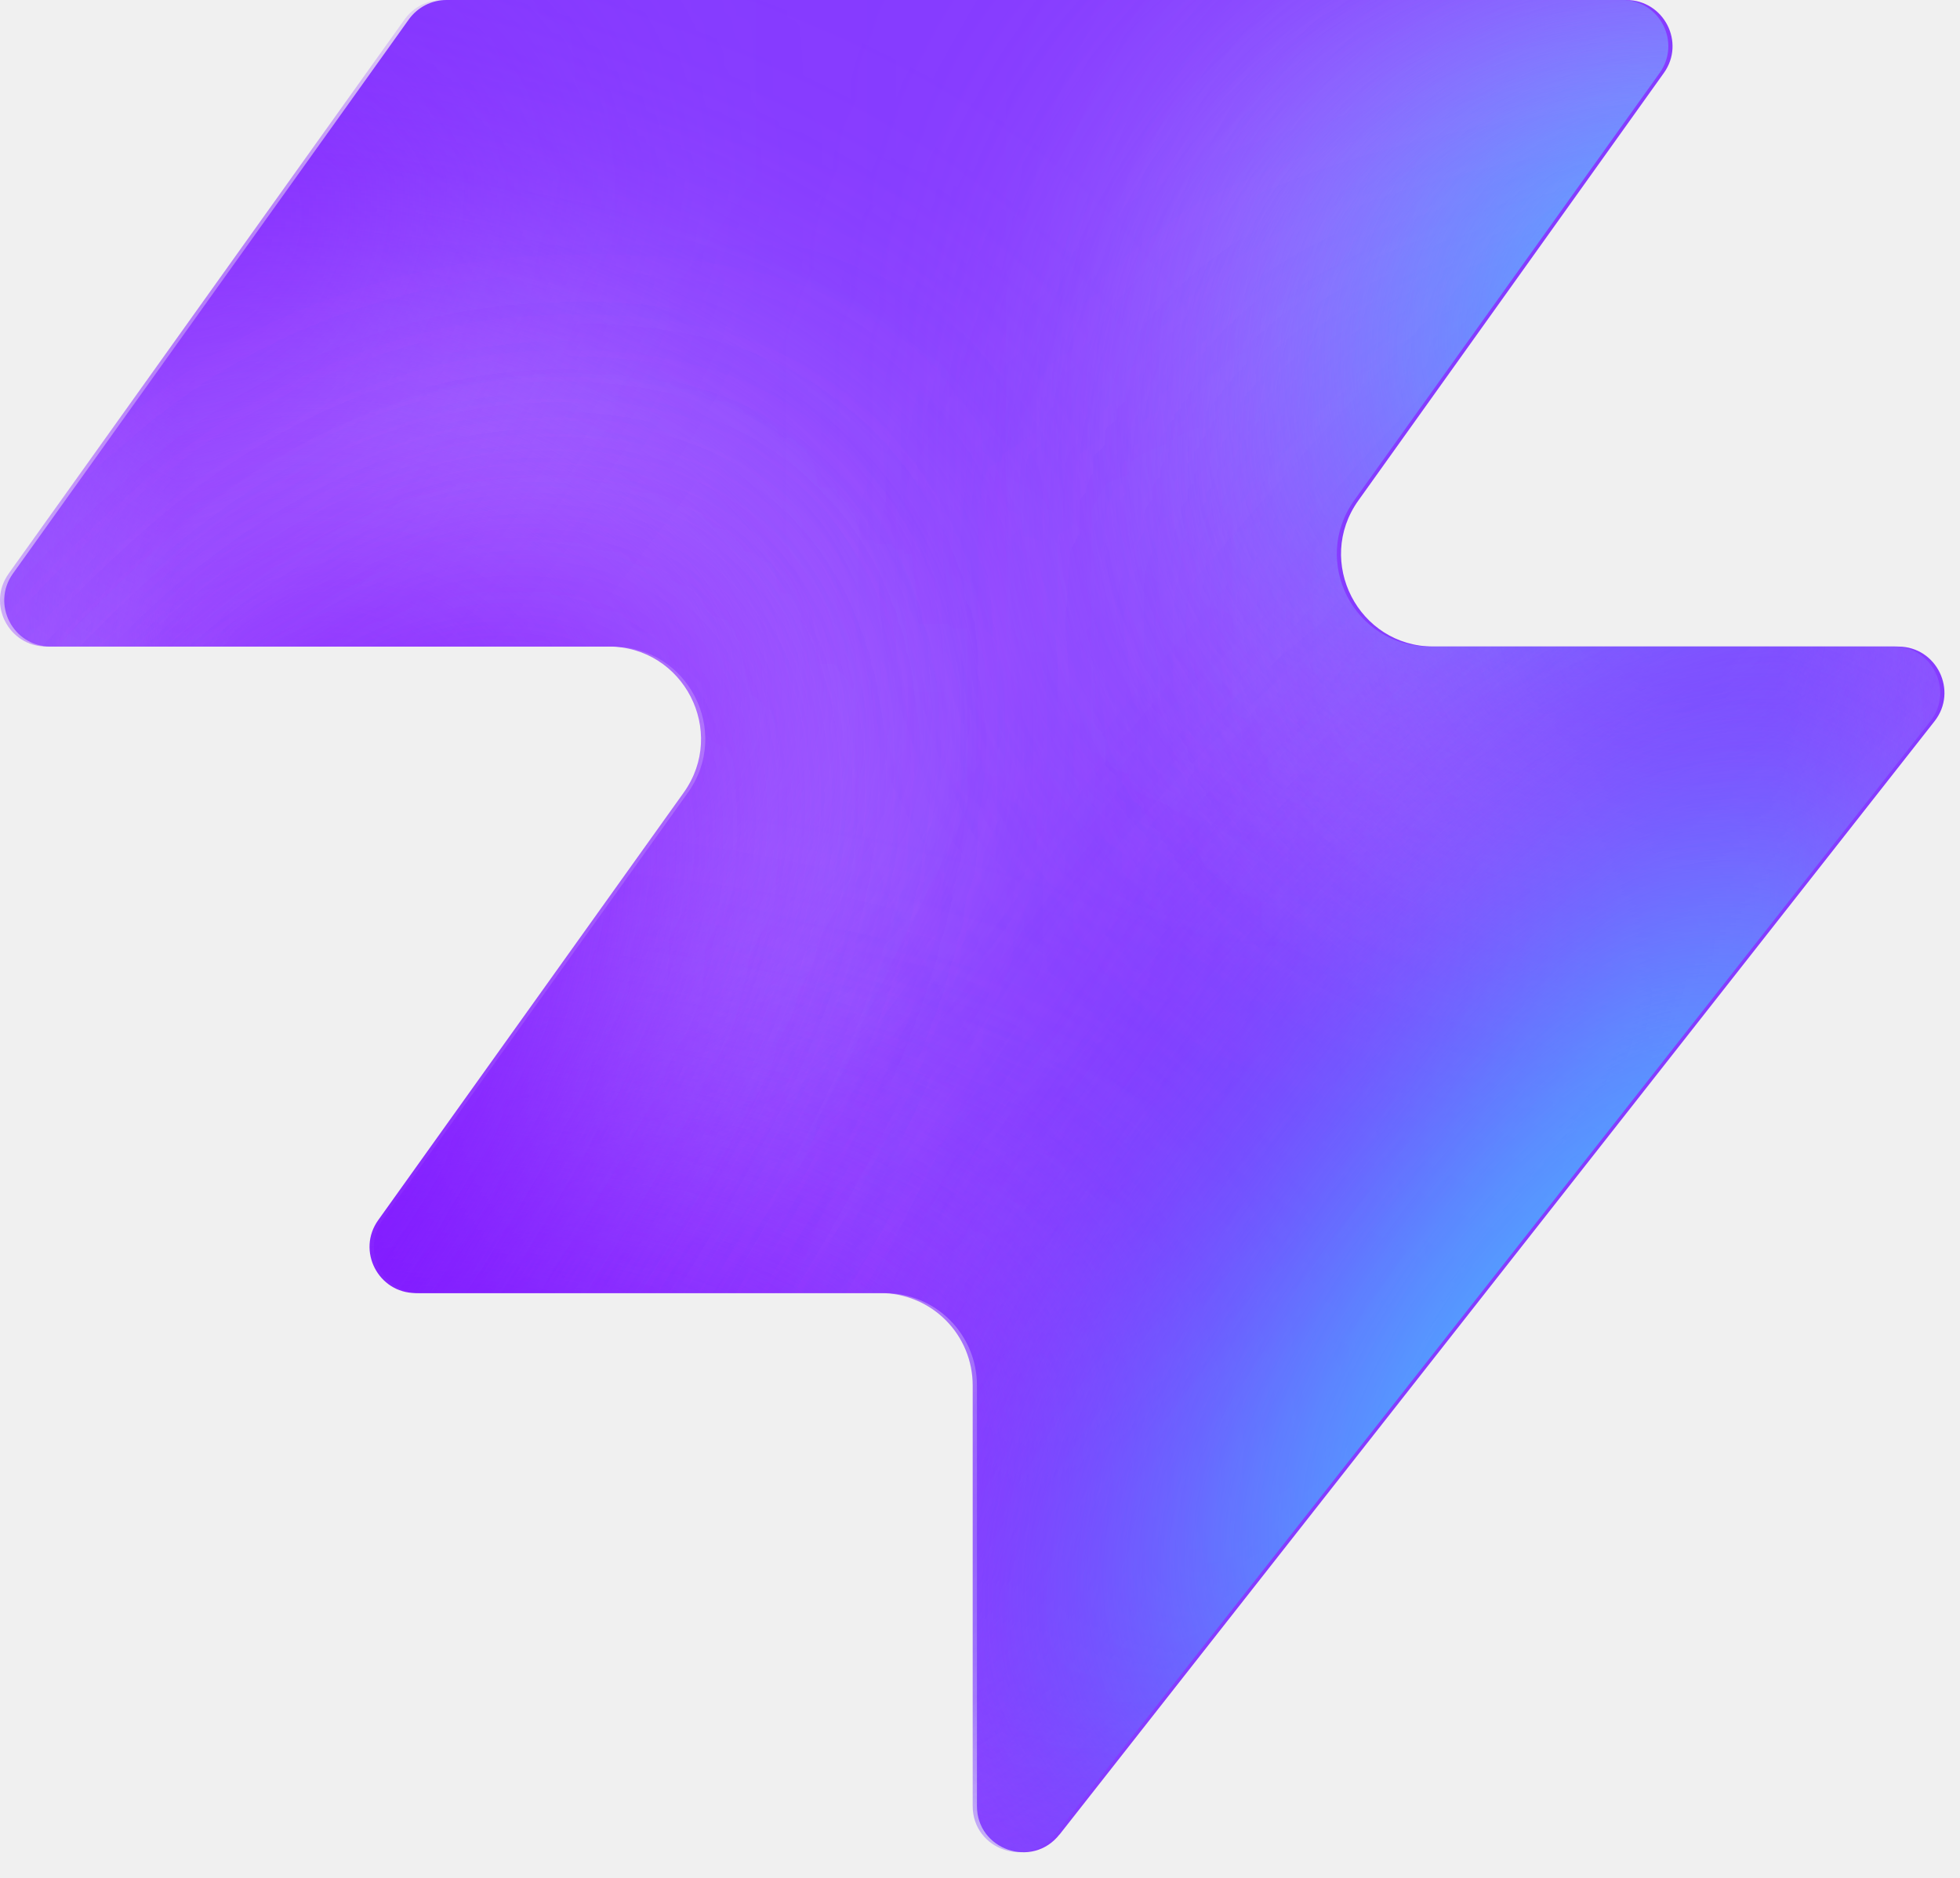
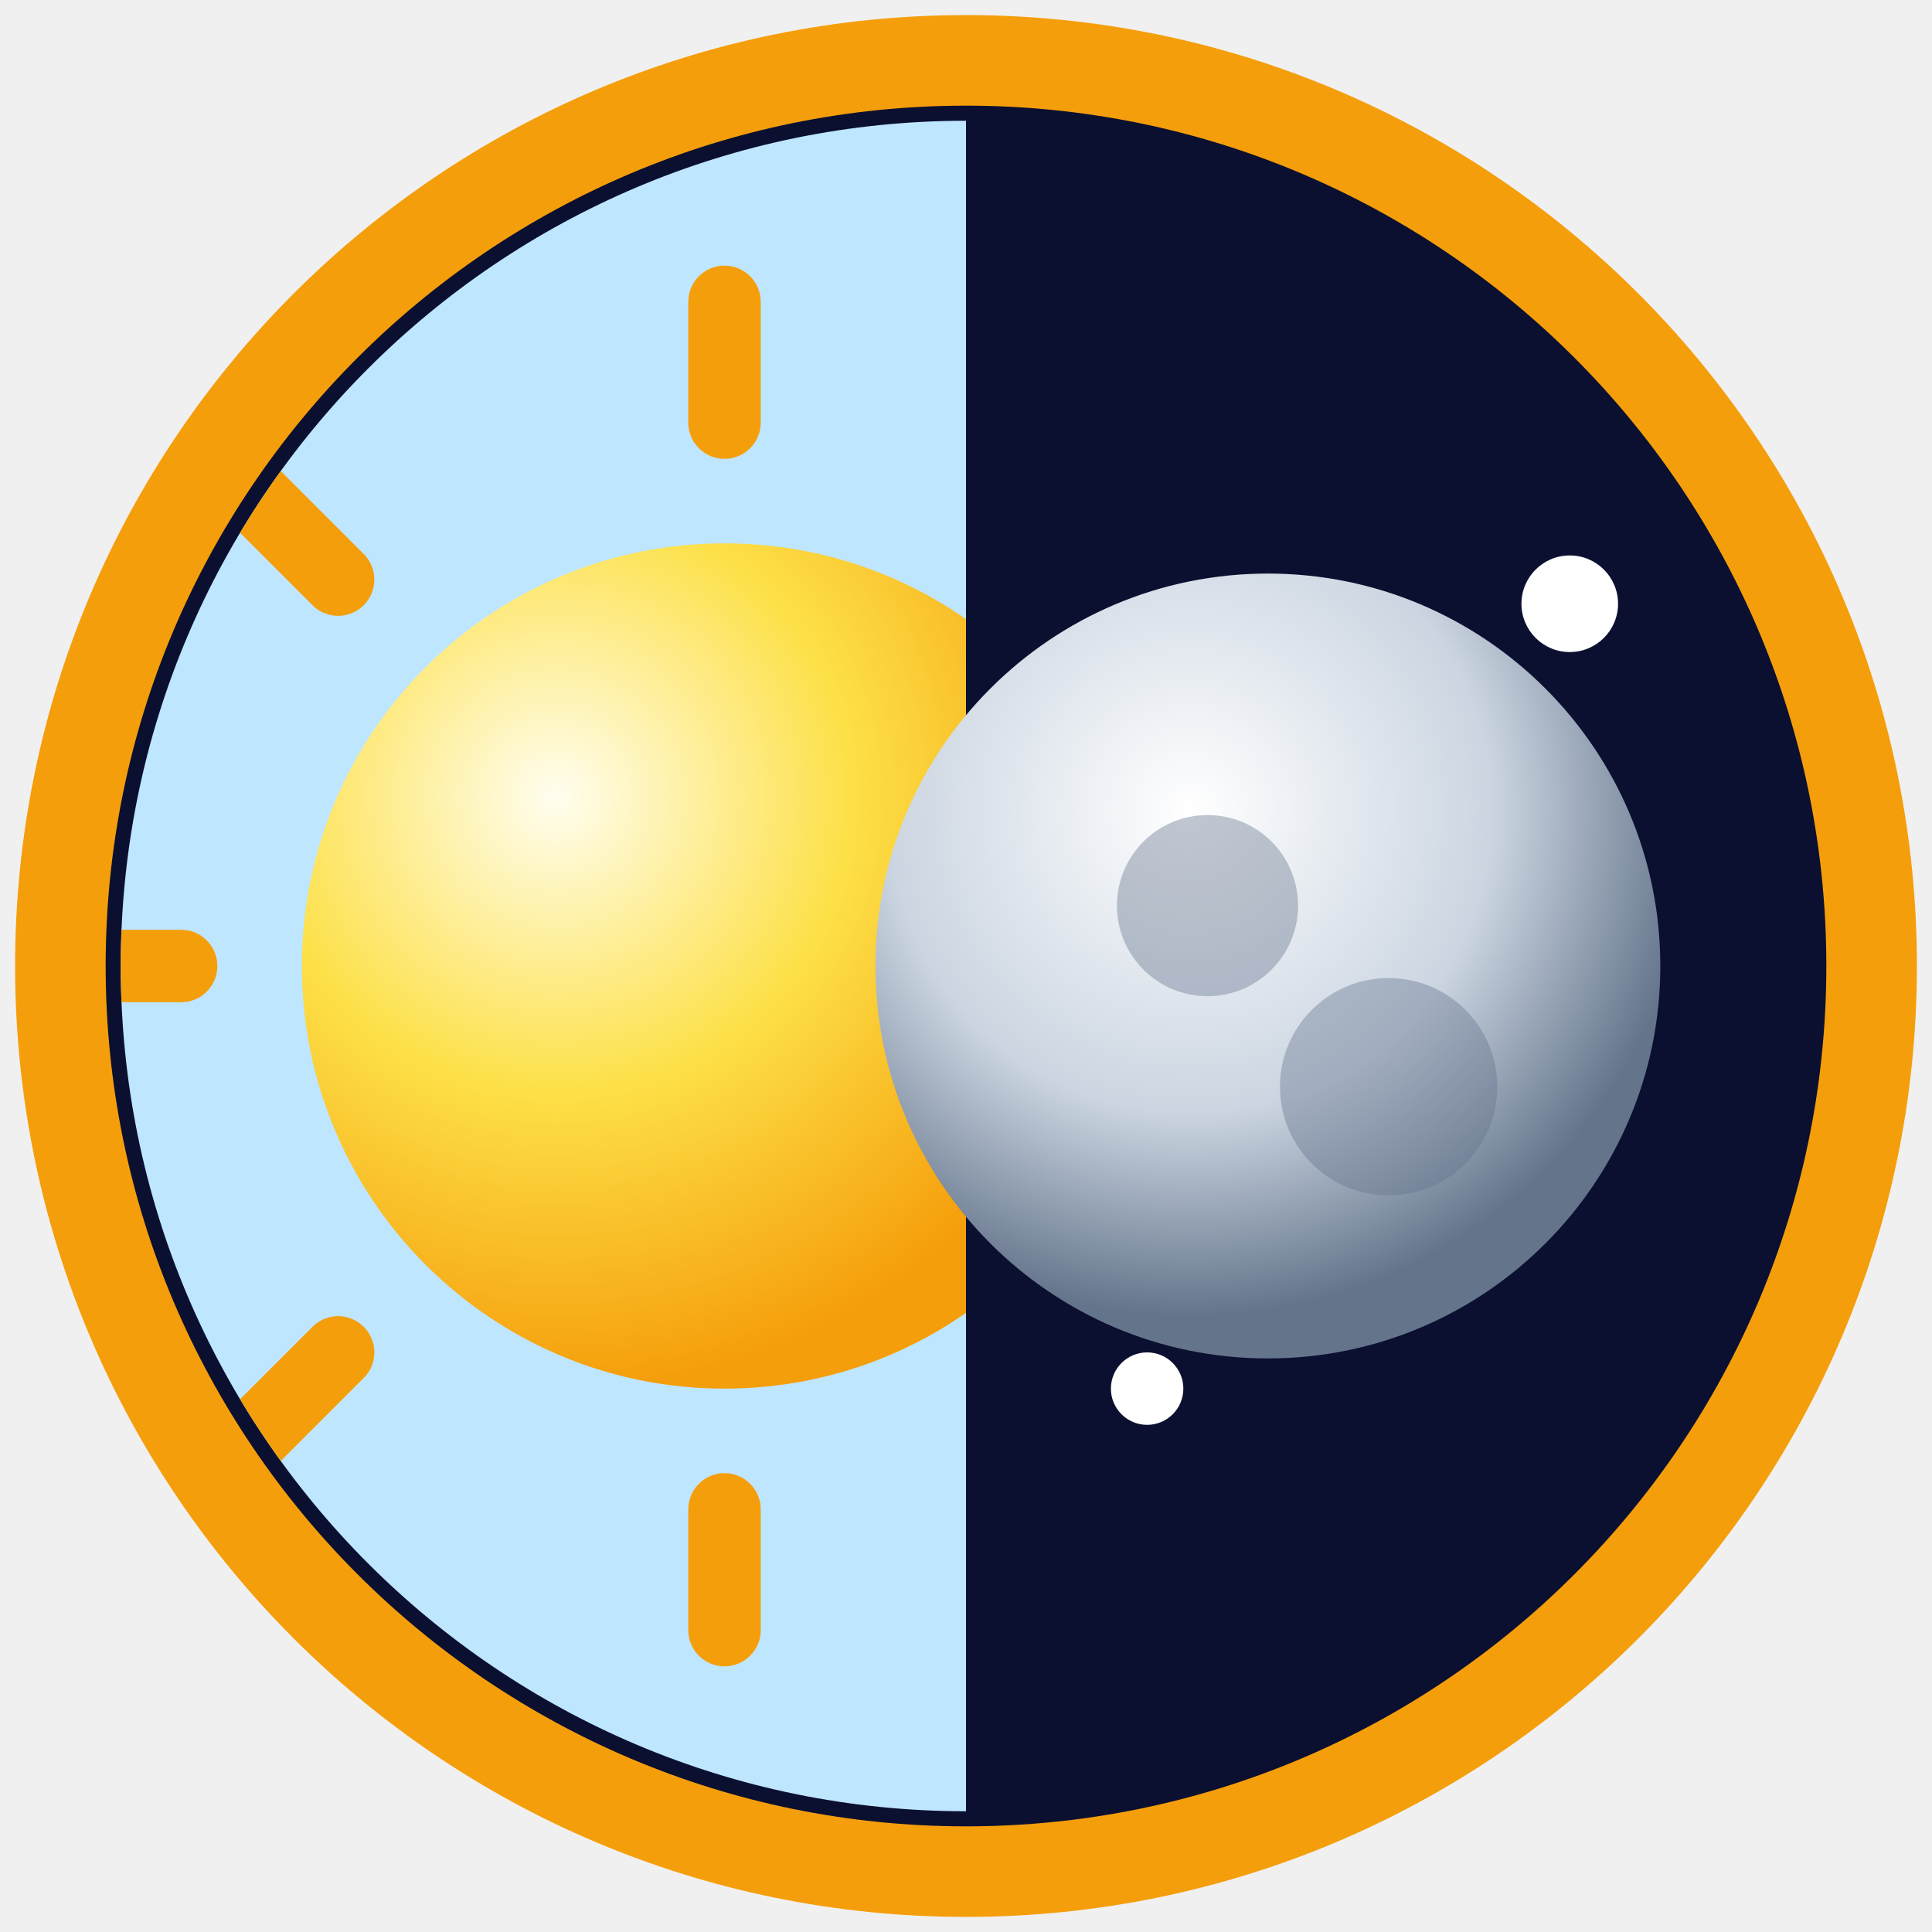
- <svg xmlns="http://www.w3.org/2000/svg" width="48" height="46" fill="none" viewBox="0 0 48 46">
-   <path fill="#863bff" d="M25.946 44.938c-.664.845-2.021.375-2.021-.698V33.937a2.26 2.26 0 0 0-2.262-2.262H10.287c-.92 0-1.456-1.04-.92-1.788l7.48-10.471c1.07-1.497 0-3.578-1.842-3.578H1.237c-.92 0-1.456-1.04-.92-1.788L10.013.474c.214-.297.556-.474.92-.474h28.894c.92 0 1.456 1.04.92 1.788l-7.48 10.471c-1.07 1.498 0 3.579 1.842 3.579h11.377c.943 0 1.473 1.088.89 1.83L25.947 44.94z" style="fill:#863bff;fill:color(display-p3 .525 .23 1);fill-opacity:1" />
-   <mask id="a" width="48" height="46" x="0" y="0" maskUnits="userSpaceOnUse" style="mask-type:alpha">
-     <path fill="#000" d="M25.842 44.938c-.664.844-2.021.375-2.021-.698V33.937a2.26 2.26 0 0 0-2.262-2.262H10.183c-.92 0-1.456-1.04-.92-1.788l7.48-10.471c1.07-1.498 0-3.579-1.842-3.579H1.133c-.92 0-1.456-1.04-.92-1.787L9.91.473c.214-.297.556-.474.92-.474h28.894c.92 0 1.456 1.04.92 1.788l-7.48 10.471c-1.07 1.498 0 3.578 1.842 3.578h11.377c.943 0 1.473 1.088.89 1.832L25.843 44.94z" style="fill:#000;fill-opacity:1" />
-   </mask>
-   <g mask="url(#a)">
-     <g filter="url(#b)">
-       <ellipse cx="5.508" cy="14.704" fill="#ede6ff" rx="5.508" ry="14.704" style="fill:#ede6ff;fill:color(display-p3 .927 .903 1);fill-opacity:1" transform="matrix(.00324 1 1 -.00324 -4.47 31.516)" />
-     </g>
-     <g filter="url(#c)">
-       <ellipse cx="10.399" cy="29.851" fill="#ede6ff" rx="10.399" ry="29.851" style="fill:#ede6ff;fill:color(display-p3 .927 .903 1);fill-opacity:1" transform="matrix(.00324 1 1 -.00324 -39.328 7.883)" />
-     </g>
-     <g filter="url(#d)">
-       <ellipse cx="5.508" cy="30.487" fill="#7e14ff" rx="5.508" ry="30.487" style="fill:#7e14ff;fill:color(display-p3 .492 .077 1);fill-opacity:1" transform="rotate(89.814 -25.913 -14.639)scale(1 -1)" />
-     </g>
-     <g filter="url(#e)">
-       <ellipse cx="5.508" cy="30.599" fill="#7e14ff" rx="5.508" ry="30.599" style="fill:#7e14ff;fill:color(display-p3 .492 .077 1);fill-opacity:1" transform="rotate(89.814 -32.644 -3.334)scale(1 -1)" />
-     </g>
-     <g filter="url(#f)">
-       <ellipse cx="5.508" cy="30.599" fill="#7e14ff" rx="5.508" ry="30.599" style="fill:#7e14ff;fill:color(display-p3 .492 .077 1);fill-opacity:1" transform="matrix(.00324 1 1 -.00324 -34.34 30.47)" />
-     </g>
-     <g filter="url(#g)">
-       <ellipse cx="14.072" cy="22.078" fill="#ede6ff" rx="14.072" ry="22.078" style="fill:#ede6ff;fill:color(display-p3 .927 .903 1);fill-opacity:1" transform="rotate(93.35 24.506 48.493)scale(-1 1)" />
-     </g>
-     <g filter="url(#h)">
-       <ellipse cx="3.47" cy="21.501" fill="#7e14ff" rx="3.47" ry="21.501" style="fill:#7e14ff;fill:color(display-p3 .492 .077 1);fill-opacity:1" transform="rotate(89.009 28.708 47.59)scale(-1 1)" />
-     </g>
-     <g filter="url(#i)">
-       <ellipse cx="3.47" cy="21.501" fill="#7e14ff" rx="3.47" ry="21.501" style="fill:#7e14ff;fill:color(display-p3 .492 .077 1);fill-opacity:1" transform="rotate(89.009 28.708 47.59)scale(-1 1)" />
-     </g>
-     <g filter="url(#j)">
-       <ellipse cx=".387" cy="8.972" fill="#7e14ff" rx="4.407" ry="29.108" style="fill:#7e14ff;fill:color(display-p3 .492 .077 1);fill-opacity:1" transform="rotate(39.51 .387 8.972)" />
-     </g>
-     <g filter="url(#k)">
-       <ellipse cx="47.523" cy="-6.092" fill="#7e14ff" rx="4.407" ry="29.108" style="fill:#7e14ff;fill:color(display-p3 .492 .077 1);fill-opacity:1" transform="rotate(37.892 47.523 -6.092)" />
-     </g>
-     <g filter="url(#l)">
-       <ellipse cx="41.412" cy="6.333" fill="#47bfff" rx="5.971" ry="9.665" style="fill:#47bfff;fill:color(display-p3 .28 .748 1);fill-opacity:1" transform="rotate(37.892 41.412 6.333)" />
-     </g>
-     <g filter="url(#m)">
-       <ellipse cx="-1.879" cy="38.332" fill="#7e14ff" rx="4.407" ry="29.108" style="fill:#7e14ff;fill:color(display-p3 .492 .077 1);fill-opacity:1" transform="rotate(37.892 -1.88 38.332)" />
-     </g>
-     <g filter="url(#n)">
-       <ellipse cx="-1.879" cy="38.332" fill="#7e14ff" rx="4.407" ry="29.108" style="fill:#7e14ff;fill:color(display-p3 .492 .077 1);fill-opacity:1" transform="rotate(37.892 -1.88 38.332)" />
-     </g>
-     <g filter="url(#o)">
-       <ellipse cx="35.651" cy="29.907" fill="#7e14ff" rx="4.407" ry="29.108" style="fill:#7e14ff;fill:color(display-p3 .492 .077 1);fill-opacity:1" transform="rotate(37.892 35.651 29.907)" />
-     </g>
-     <g filter="url(#p)">
-       <ellipse cx="38.418" cy="32.4" fill="#47bfff" rx="5.971" ry="15.297" style="fill:#47bfff;fill:color(display-p3 .28 .748 1);fill-opacity:1" transform="rotate(37.892 38.418 32.4)" />
-     </g>
+ <svg xmlns="http://www.w3.org/2000/svg" viewBox="0 0 32 32">
+   <defs>
+     <radialGradient id="fav-sun" cx="30%" cy="30%" r="70%">
+       <stop offset="0%" stop-color="#fffef0" />
+       <stop offset="50%" stop-color="#fde047" />
+       <stop offset="100%" stop-color="#f59e0b" />
+     </radialGradient>
+     <radialGradient id="fav-moon" cx="40%" cy="30%" r="65%">
+       <stop offset="0%" stop-color="#ffffff" />
+       <stop offset="60%" stop-color="#cbd5e1" />
+       <stop offset="100%" stop-color="#64748b" />
+     </radialGradient>
+     <clipPath id="circle-clip">
+       <circle cx="16" cy="16" r="14" />
+     </clipPath>
+   </defs>
+   <circle cx="16" cy="16" r="15" fill="#0b1030" stroke="#f59e0b" stroke-width="1.5" />
+   <g clip-path="url(#circle-clip)">
+     <rect x="0" y="0" width="16" height="32" fill="#bfe6ff" />
+     <circle cx="12" cy="16" r="7" fill="url(#fav-sun)" />
+     <path d="M12 5V7M12 25V27M4.2 8.2L5.6 9.6M4.2 23.8L5.6 22.4M1 16H3M19.8 8.2L18.4 9.6M19.8 23.8L18.4 22.4" stroke="#f59e0b" stroke-width="1.2" stroke-linecap="round" />
+     <rect x="16" y="0" width="16" height="32" fill="#0b1030" />
+     <circle cx="21" cy="16" r="6.5" fill="url(#fav-moon)" />
+     <circle cx="20" cy="15" r="1.5" fill="#64748b" opacity="0.4" />
+     <circle cx="23" cy="18" r="1.8" fill="#64748b" opacity="0.4" />
+     <circle cx="26" cy="10" r="0.8" fill="#ffffff" />
+     <circle cx="19" cy="23" r="0.6" fill="#ffffff" />
  </g>
-   <defs>
-     <filter id="b" width="60.045" height="41.654" x="-19.77" y="16.149" color-interpolation-filters="sRGB" filterUnits="userSpaceOnUse">
-       <feFlood flood-opacity="0" result="BackgroundImageFix" />
-       <feBlend in="SourceGraphic" in2="BackgroundImageFix" result="shape" />
-       <feGaussianBlur result="effect1_foregroundBlur_2002_17158" stdDeviation="7.659" />
-     </filter>
-     <filter id="c" width="90.34" height="51.437" x="-54.613" y="-7.533" color-interpolation-filters="sRGB" filterUnits="userSpaceOnUse">
-       <feFlood flood-opacity="0" result="BackgroundImageFix" />
-       <feBlend in="SourceGraphic" in2="BackgroundImageFix" result="shape" />
-       <feGaussianBlur result="effect1_foregroundBlur_2002_17158" stdDeviation="7.659" />
-     </filter>
-     <filter id="d" width="79.355" height="29.4" x="-49.64" y="2.03" color-interpolation-filters="sRGB" filterUnits="userSpaceOnUse">
-       <feFlood flood-opacity="0" result="BackgroundImageFix" />
-       <feBlend in="SourceGraphic" in2="BackgroundImageFix" result="shape" />
-       <feGaussianBlur result="effect1_foregroundBlur_2002_17158" stdDeviation="4.596" />
-     </filter>
-     <filter id="e" width="79.579" height="29.4" x="-45.045" y="20.029" color-interpolation-filters="sRGB" filterUnits="userSpaceOnUse">
-       <feFlood flood-opacity="0" result="BackgroundImageFix" />
-       <feBlend in="SourceGraphic" in2="BackgroundImageFix" result="shape" />
-       <feGaussianBlur result="effect1_foregroundBlur_2002_17158" stdDeviation="4.596" />
-     </filter>
-     <filter id="f" width="79.579" height="29.4" x="-43.513" y="21.178" color-interpolation-filters="sRGB" filterUnits="userSpaceOnUse">
-       <feFlood flood-opacity="0" result="BackgroundImageFix" />
-       <feBlend in="SourceGraphic" in2="BackgroundImageFix" result="shape" />
-       <feGaussianBlur result="effect1_foregroundBlur_2002_17158" stdDeviation="4.596" />
-     </filter>
-     <filter id="g" width="74.749" height="58.852" x="15.756" y="-17.901" color-interpolation-filters="sRGB" filterUnits="userSpaceOnUse">
-       <feFlood flood-opacity="0" result="BackgroundImageFix" />
-       <feBlend in="SourceGraphic" in2="BackgroundImageFix" result="shape" />
-       <feGaussianBlur result="effect1_foregroundBlur_2002_17158" stdDeviation="7.659" />
-     </filter>
-     <filter id="h" width="61.377" height="25.362" x="23.548" y="2.284" color-interpolation-filters="sRGB" filterUnits="userSpaceOnUse">
-       <feFlood flood-opacity="0" result="BackgroundImageFix" />
-       <feBlend in="SourceGraphic" in2="BackgroundImageFix" result="shape" />
-       <feGaussianBlur result="effect1_foregroundBlur_2002_17158" stdDeviation="4.596" />
-     </filter>
-     <filter id="i" width="61.377" height="25.362" x="23.548" y="2.284" color-interpolation-filters="sRGB" filterUnits="userSpaceOnUse">
-       <feFlood flood-opacity="0" result="BackgroundImageFix" />
-       <feBlend in="SourceGraphic" in2="BackgroundImageFix" result="shape" />
-       <feGaussianBlur result="effect1_foregroundBlur_2002_17158" stdDeviation="4.596" />
-     </filter>
-     <filter id="j" width="56.045" height="63.649" x="-27.636" y="-22.853" color-interpolation-filters="sRGB" filterUnits="userSpaceOnUse">
-       <feFlood flood-opacity="0" result="BackgroundImageFix" />
-       <feBlend in="SourceGraphic" in2="BackgroundImageFix" result="shape" />
-       <feGaussianBlur result="effect1_foregroundBlur_2002_17158" stdDeviation="4.596" />
-     </filter>
-     <filter id="k" width="54.814" height="64.646" x="20.116" y="-38.415" color-interpolation-filters="sRGB" filterUnits="userSpaceOnUse">
-       <feFlood flood-opacity="0" result="BackgroundImageFix" />
-       <feBlend in="SourceGraphic" in2="BackgroundImageFix" result="shape" />
-       <feGaussianBlur result="effect1_foregroundBlur_2002_17158" stdDeviation="4.596" />
-     </filter>
-     <filter id="l" width="33.541" height="35.313" x="24.641" y="-11.323" color-interpolation-filters="sRGB" filterUnits="userSpaceOnUse">
-       <feFlood flood-opacity="0" result="BackgroundImageFix" />
-       <feBlend in="SourceGraphic" in2="BackgroundImageFix" result="shape" />
-       <feGaussianBlur result="effect1_foregroundBlur_2002_17158" stdDeviation="4.596" />
-     </filter>
-     <filter id="m" width="54.814" height="64.646" x="-29.286" y="6.009" color-interpolation-filters="sRGB" filterUnits="userSpaceOnUse">
-       <feFlood flood-opacity="0" result="BackgroundImageFix" />
-       <feBlend in="SourceGraphic" in2="BackgroundImageFix" result="shape" />
-       <feGaussianBlur result="effect1_foregroundBlur_2002_17158" stdDeviation="4.596" />
-     </filter>
-     <filter id="n" width="54.814" height="64.646" x="-29.286" y="6.009" color-interpolation-filters="sRGB" filterUnits="userSpaceOnUse">
-       <feFlood flood-opacity="0" result="BackgroundImageFix" />
-       <feBlend in="SourceGraphic" in2="BackgroundImageFix" result="shape" />
-       <feGaussianBlur result="effect1_foregroundBlur_2002_17158" stdDeviation="4.596" />
-     </filter>
-     <filter id="o" width="54.814" height="64.646" x="8.244" y="-2.416" color-interpolation-filters="sRGB" filterUnits="userSpaceOnUse">
-       <feFlood flood-opacity="0" result="BackgroundImageFix" />
-       <feBlend in="SourceGraphic" in2="BackgroundImageFix" result="shape" />
-       <feGaussianBlur result="effect1_foregroundBlur_2002_17158" stdDeviation="4.596" />
-     </filter>
-     <filter id="p" width="39.409" height="43.623" x="18.713" y="10.588" color-interpolation-filters="sRGB" filterUnits="userSpaceOnUse">
-       <feFlood flood-opacity="0" result="BackgroundImageFix" />
-       <feBlend in="SourceGraphic" in2="BackgroundImageFix" result="shape" />
-       <feGaussianBlur result="effect1_foregroundBlur_2002_17158" stdDeviation="4.596" />
-     </filter>
-   </defs>
</svg>
